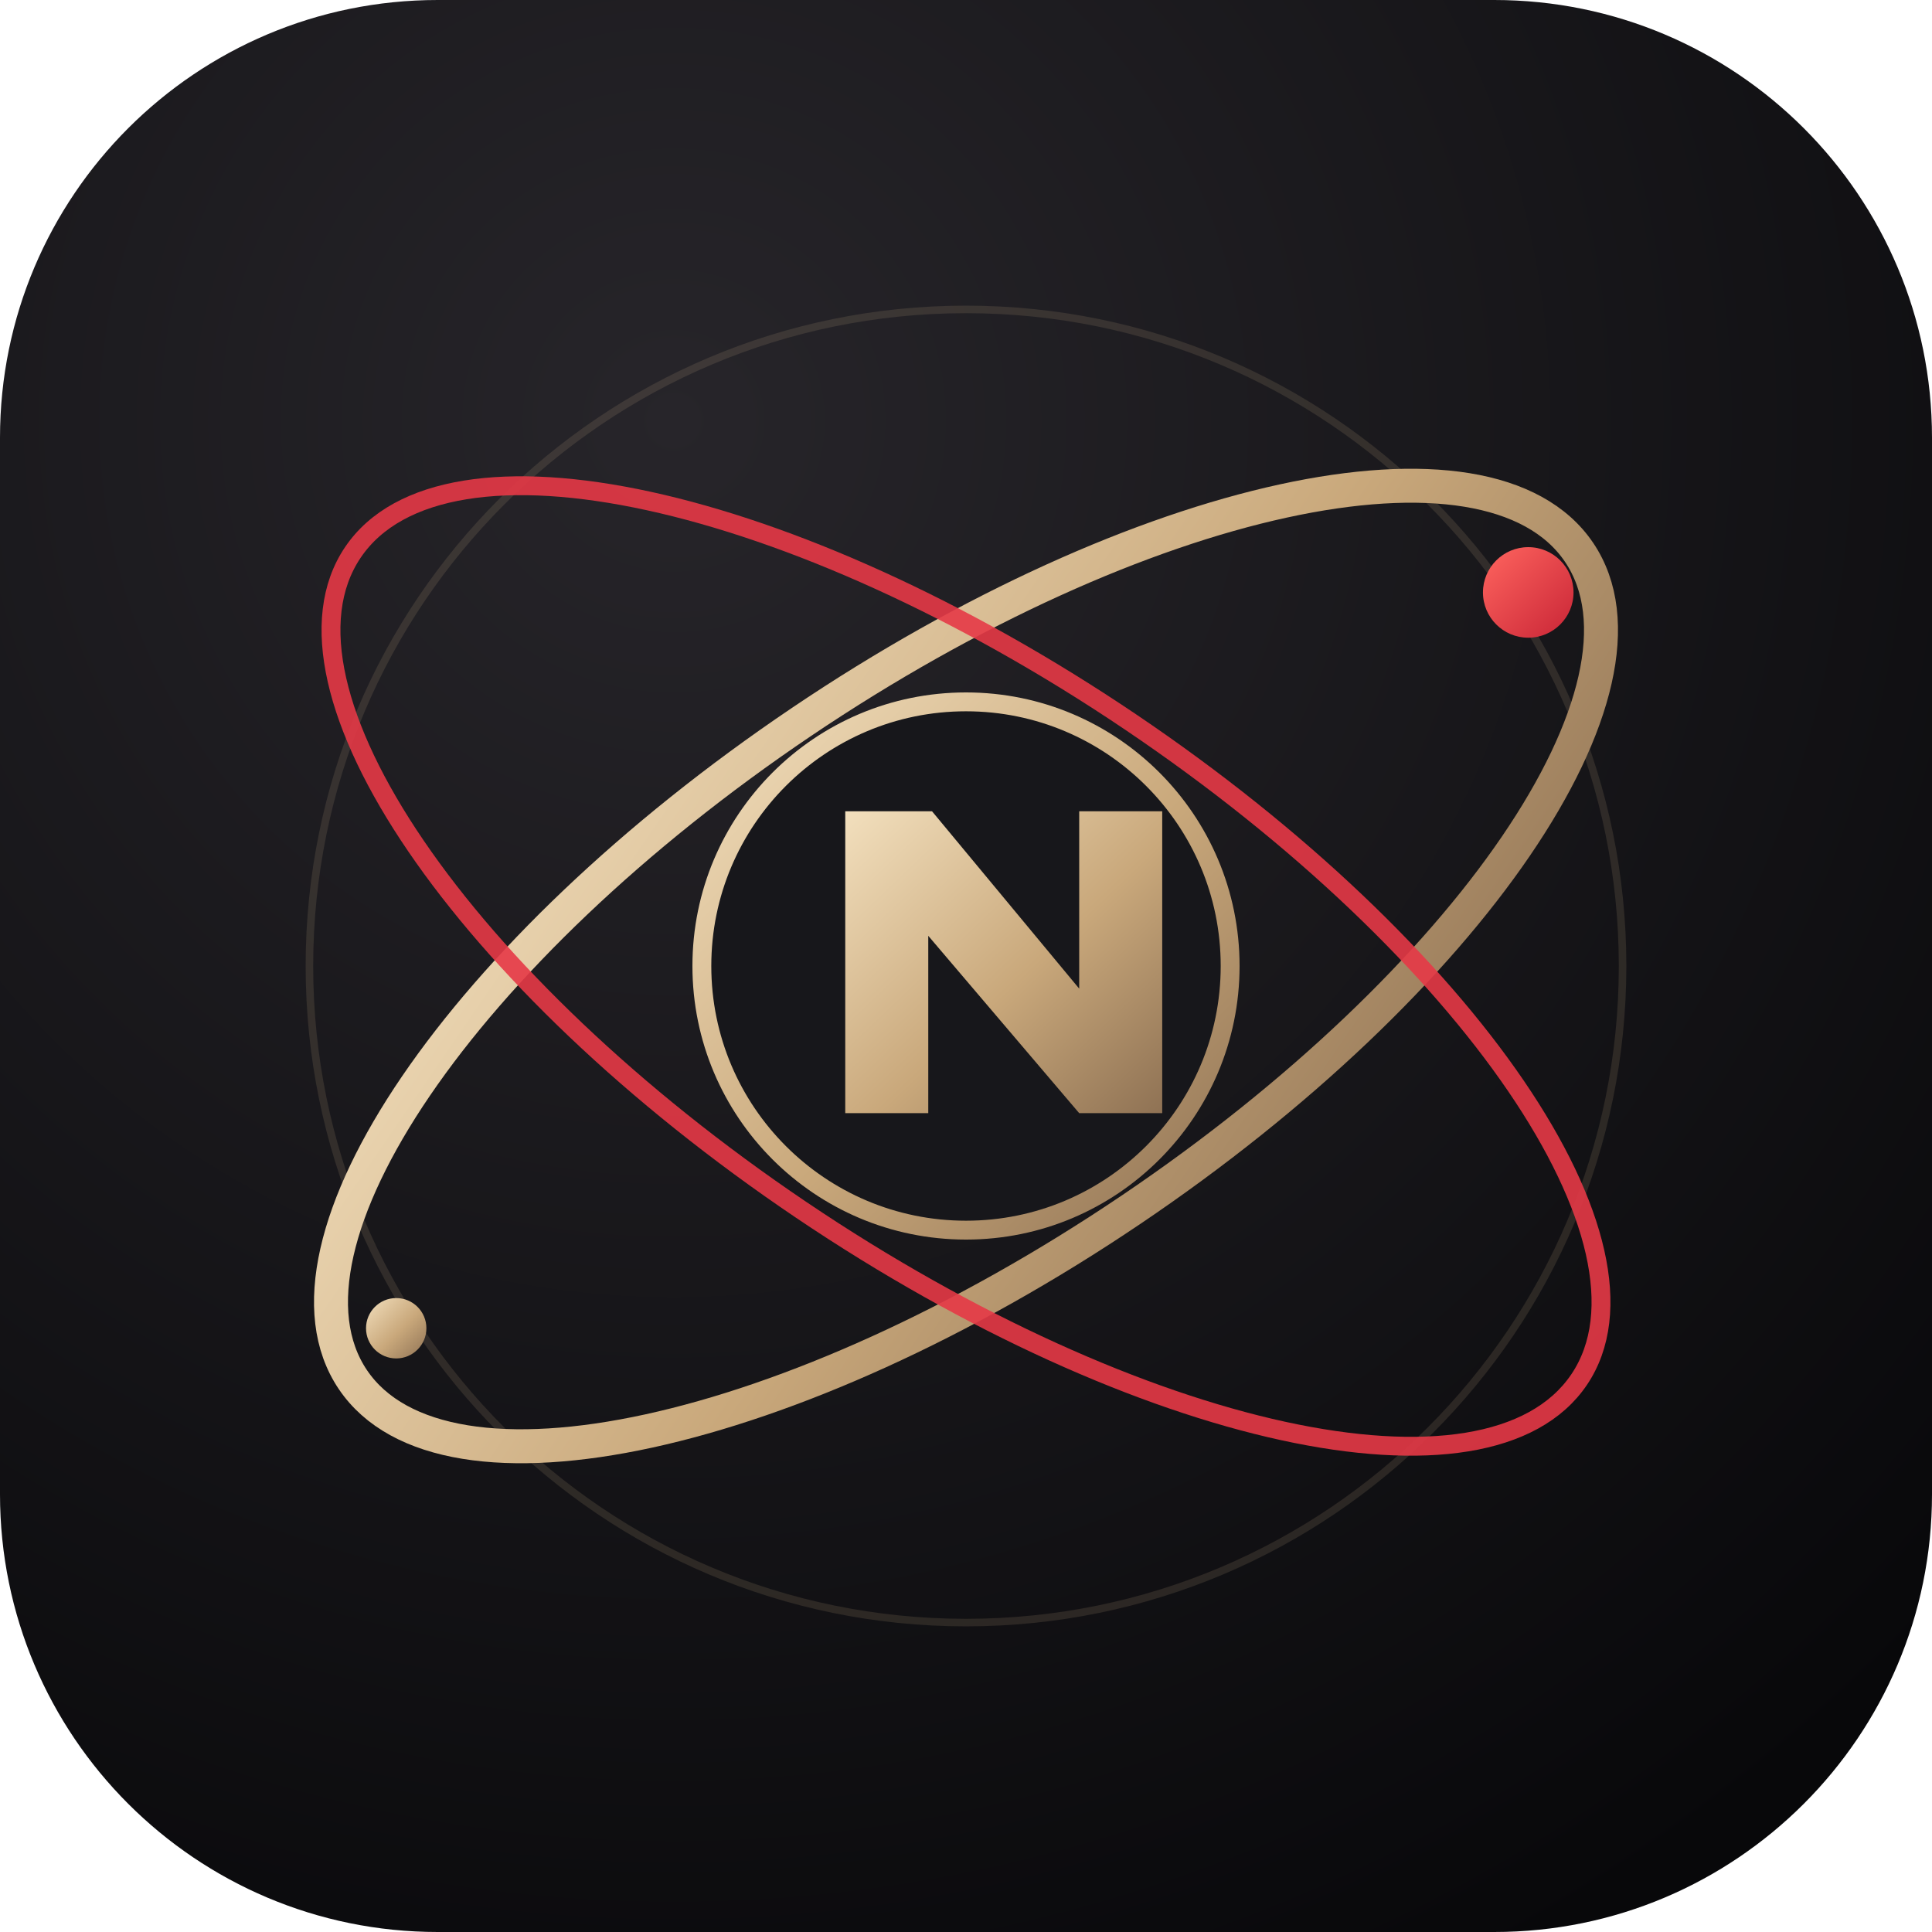
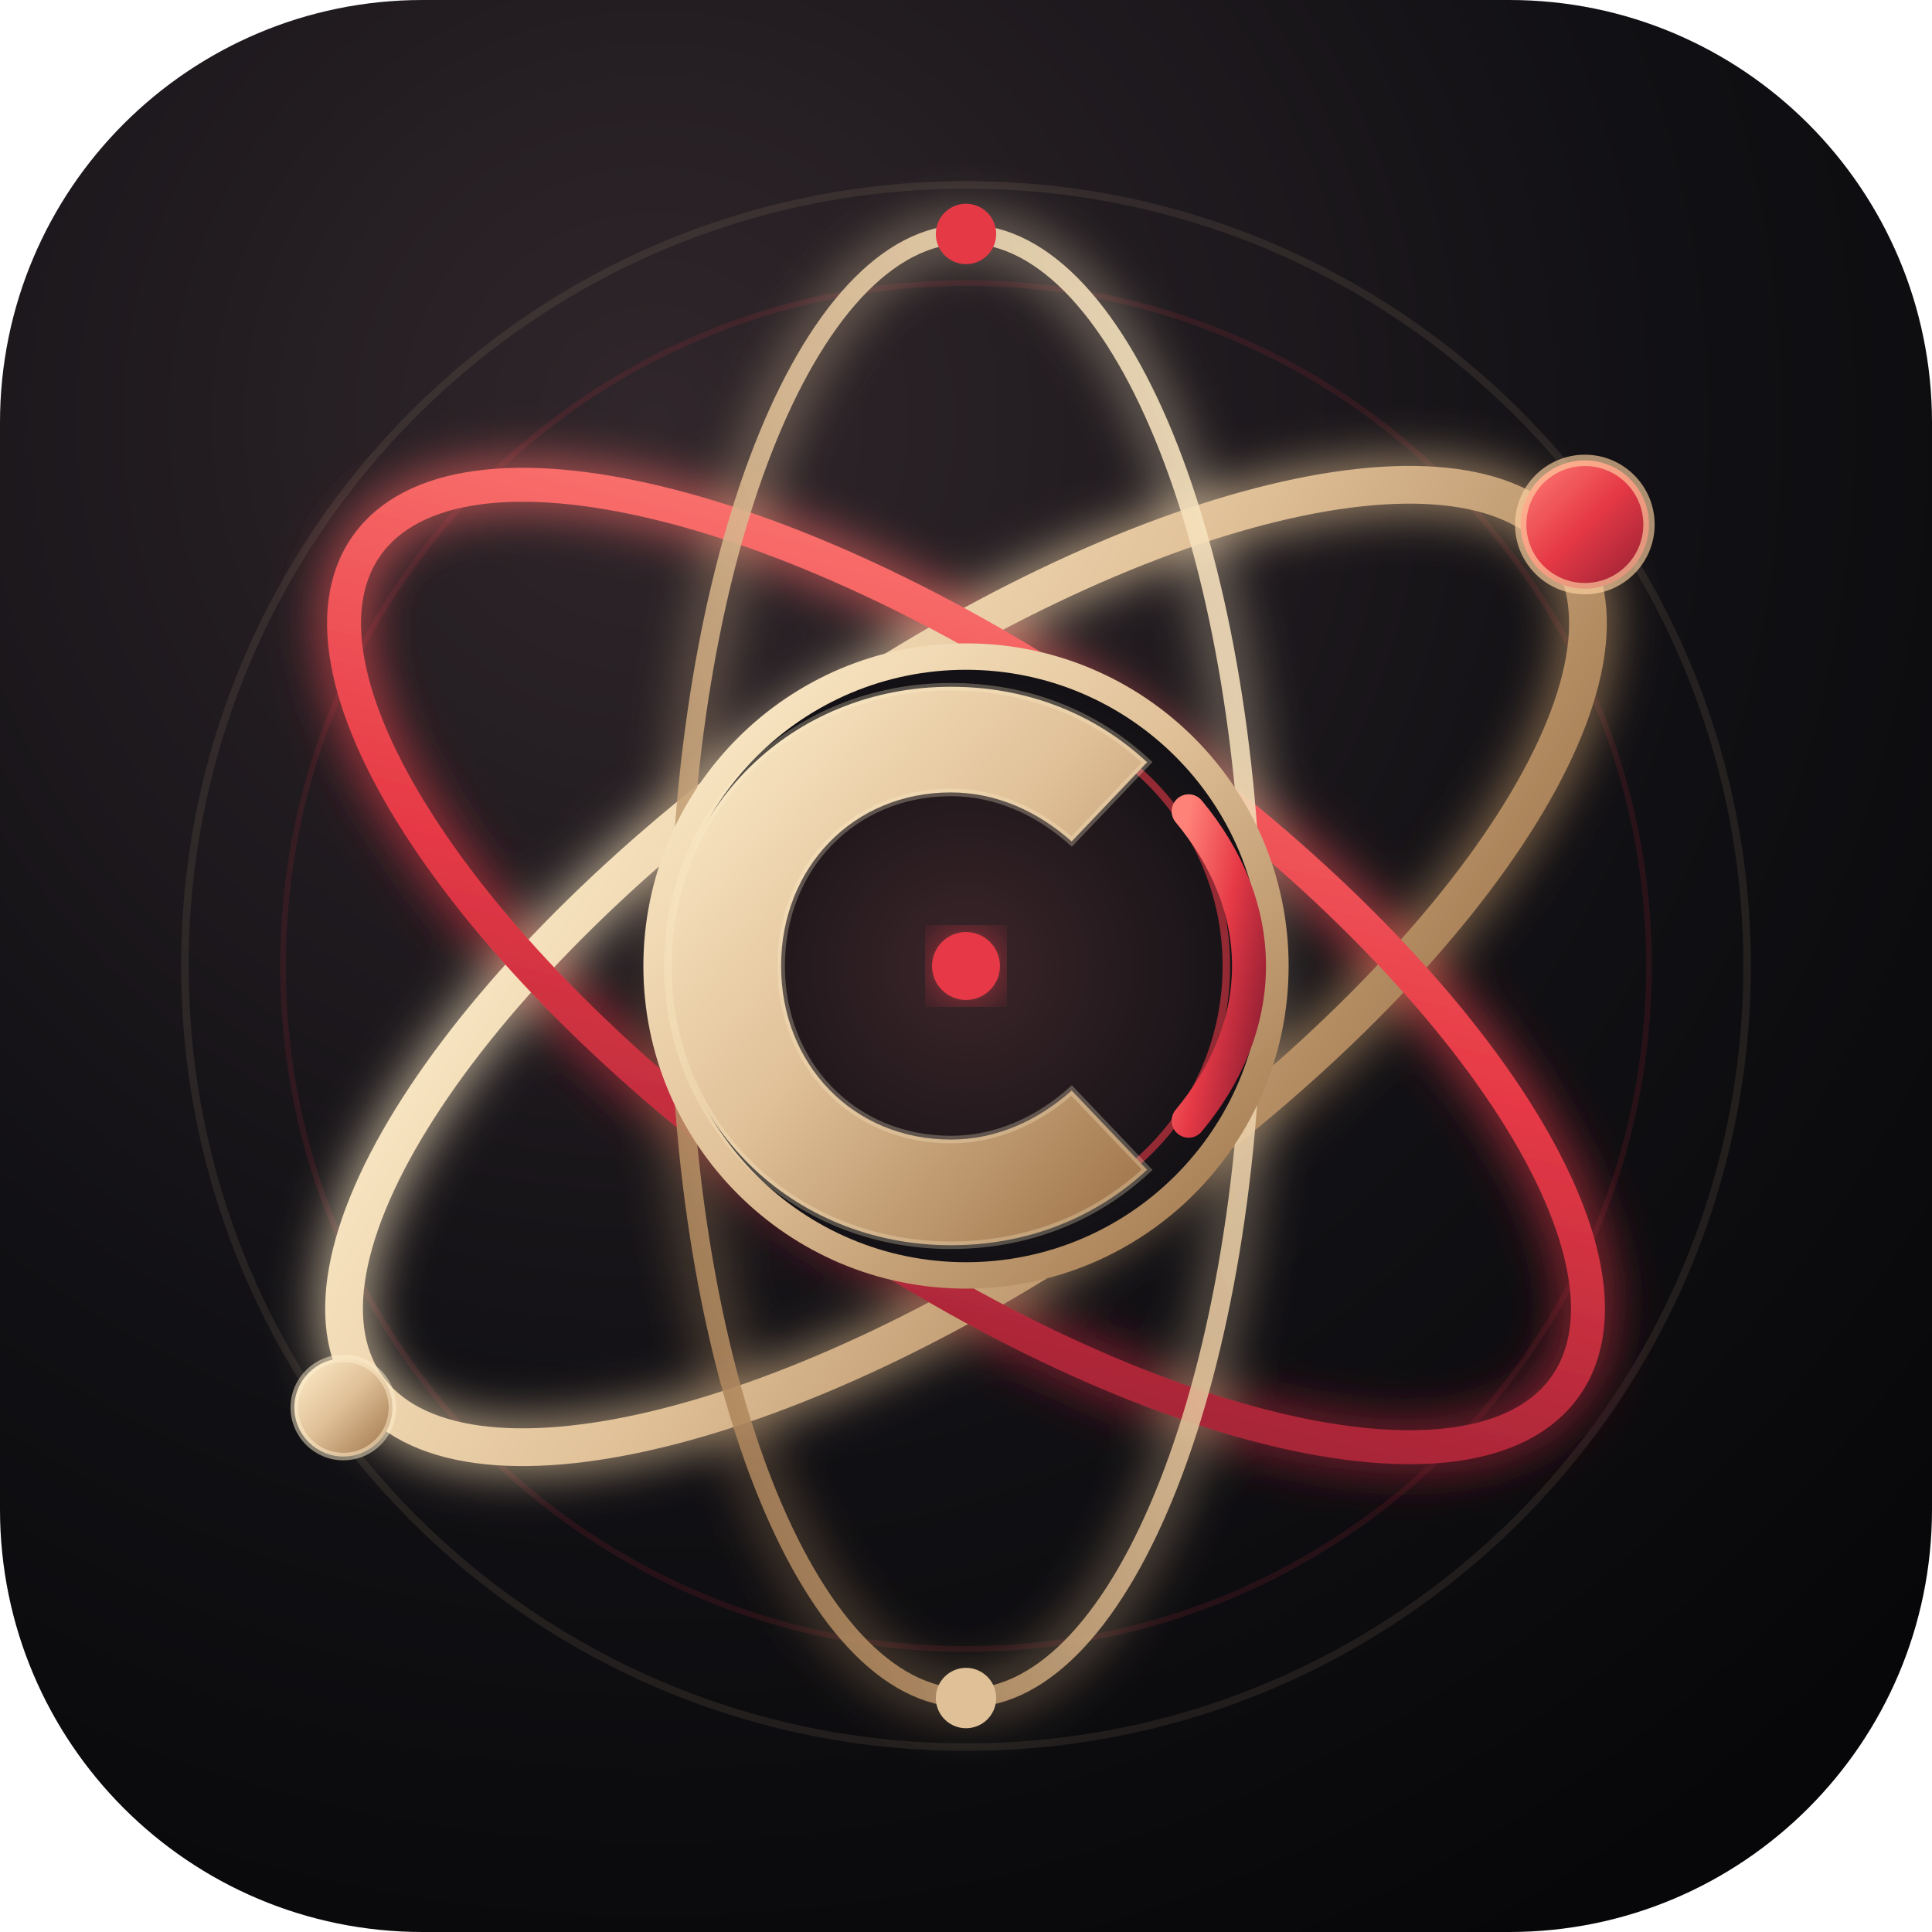
<svg xmlns="http://www.w3.org/2000/svg" viewBox="0 0 512 512">
  <defs>
-     <radialGradient id="bg" cx="35%" cy="22%" r="90%">
-       <stop stop-color="#27252a" />
-       <stop offset="1" stop-color="#08080a" />
+     <radialGradient id="bg" cx="34%" cy="22%" r="90%">
+       <stop stop-color="#30262b" />
+       <stop offset=".58" stop-color="#111014" />
+       <stop offset="1" stop-color="#070709" />
    </radialGradient>
-     <linearGradient id="metal" x1="0" y1="0" x2="1" y2="1">
-       <stop stop-color="#f2dfbd" />
-       <stop offset=".55" stop-color="#c9a87b" />
-       <stop offset="1" stop-color="#8f7254" />
+     <linearGradient id="gold" x1="0" y1="0" x2="1" y2="1">
+       <stop stop-color="#fff0ce" />
+       <stop offset=".48" stop-color="#e0c097" />
+       <stop offset="1" stop-color="#9b7046" />
    </linearGradient>
    <linearGradient id="red" x1="0" y1="0" x2="1" y2="1">
-       <stop stop-color="#ff655f" />
-       <stop offset="1" stop-color="#c92536" />
+       <stop stop-color="#ff8278" />
+       <stop offset=".5" stop-color="#e63946" />
+       <stop offset="1" stop-color="#8f1e32" />
    </linearGradient>
+     <radialGradient id="core">
+       <stop stop-color="#3b2529" />
+       <stop offset="1" stop-color="#111014" />
+     </radialGradient>
+     <filter id="glow">
+       <feGaussianBlur stdDeviation="7" result="blur" />
+       <feMerge>
+         <feMergeNode in="blur" />
+         <feMergeNode in="SourceGraphic" />
+       </feMerge>
+     </filter>
  </defs>
-   <rect width="512" height="512" rx="116" fill="url(#bg)" />
-   <circle cx="256" cy="256" r="174" fill="none" stroke="#e0c097" stroke-opacity=".13" stroke-width="2" />
-   <ellipse cx="256" cy="256" rx="196" ry="78" transform="rotate(-34 256 256)" fill="none" stroke="url(#metal)" stroke-width="9" />
-   <ellipse cx="256" cy="256" rx="196" ry="78" transform="rotate(34 256 256)" fill="none" stroke="#e63946" stroke-opacity=".9" stroke-width="5" />
-   <circle cx="256" cy="256" r="70" fill="#17171b" stroke="url(#metal)" stroke-width="5" />
-   <path d="M224 295V215h23l39 47v-47h22v80h-22l-40-47v47Z" fill="url(#metal)" />
-   <circle cx="405" cy="157" r="12" fill="url(#red)" />
-   <circle cx="105" cy="352" r="8" fill="url(#metal)" />
+   <rect width="512" height="512" rx="112" fill="url(#bg)" />
+   <circle cx="256" cy="256" r="207" fill="none" stroke="#e0c097" stroke-opacity=".1" stroke-width="2" />
+   <circle cx="256" cy="256" r="181" fill="none" stroke="#e63946" stroke-opacity=".12" stroke-width="1.5" />
+   <g fill="none" stroke-linecap="round" filter="url(#glow)">
+     <ellipse cx="256" cy="256" rx="194" ry="76" transform="rotate(-35 256 256)" stroke="url(#gold)" stroke-width="10" />
+     <ellipse cx="256" cy="256" rx="194" ry="76" transform="rotate(35 256 256)" stroke="url(#red)" stroke-width="9" />
+     <ellipse cx="256" cy="256" rx="194" ry="76" transform="rotate(90 256 256)" stroke="url(#gold)" stroke-width="5" stroke-opacity=".88" />
+   </g>
+   <g>
+     <circle cx="420" cy="139" r="17" fill="url(#red)" stroke="#ffd3a1" stroke-opacity=".65" stroke-width="3" />
+     <circle cx="91" cy="373" r="13" fill="url(#gold)" stroke="#fff0ce" stroke-opacity=".5" stroke-width="2" />
+     <circle cx="256" cy="62" r="8" fill="#e63946" />
+     <circle cx="256" cy="450" r="8" fill="#e0c097" />
+   </g>
+   <circle cx="256" cy="256" r="82" fill="url(#core)" stroke="url(#gold)" stroke-width="7" />
+   <circle cx="256" cy="256" r="69" fill="none" stroke="#e63946" stroke-opacity=".6" stroke-width="2" />
+   <path d="M304 202c-14-13-32-20-52-20-42 0-75 32-75 74s33 74 75 74c20 0 38-7 52-20l-20-21c-9 8-20 13-32 13-26 0-45-20-45-46s19-46 45-46c12 0 23 5 32 13z" fill="url(#gold)" stroke="#fff0ce" stroke-opacity=".28" stroke-width="2" />
+   <path d="M315 215c10 12 16 26 16 41s-6 29-16 41" fill="none" stroke="url(#red)" stroke-width="9" stroke-linecap="round" />
+   <circle cx="256" cy="256" r="9" fill="#e63946" filter="url(#glow)" />
</svg>
